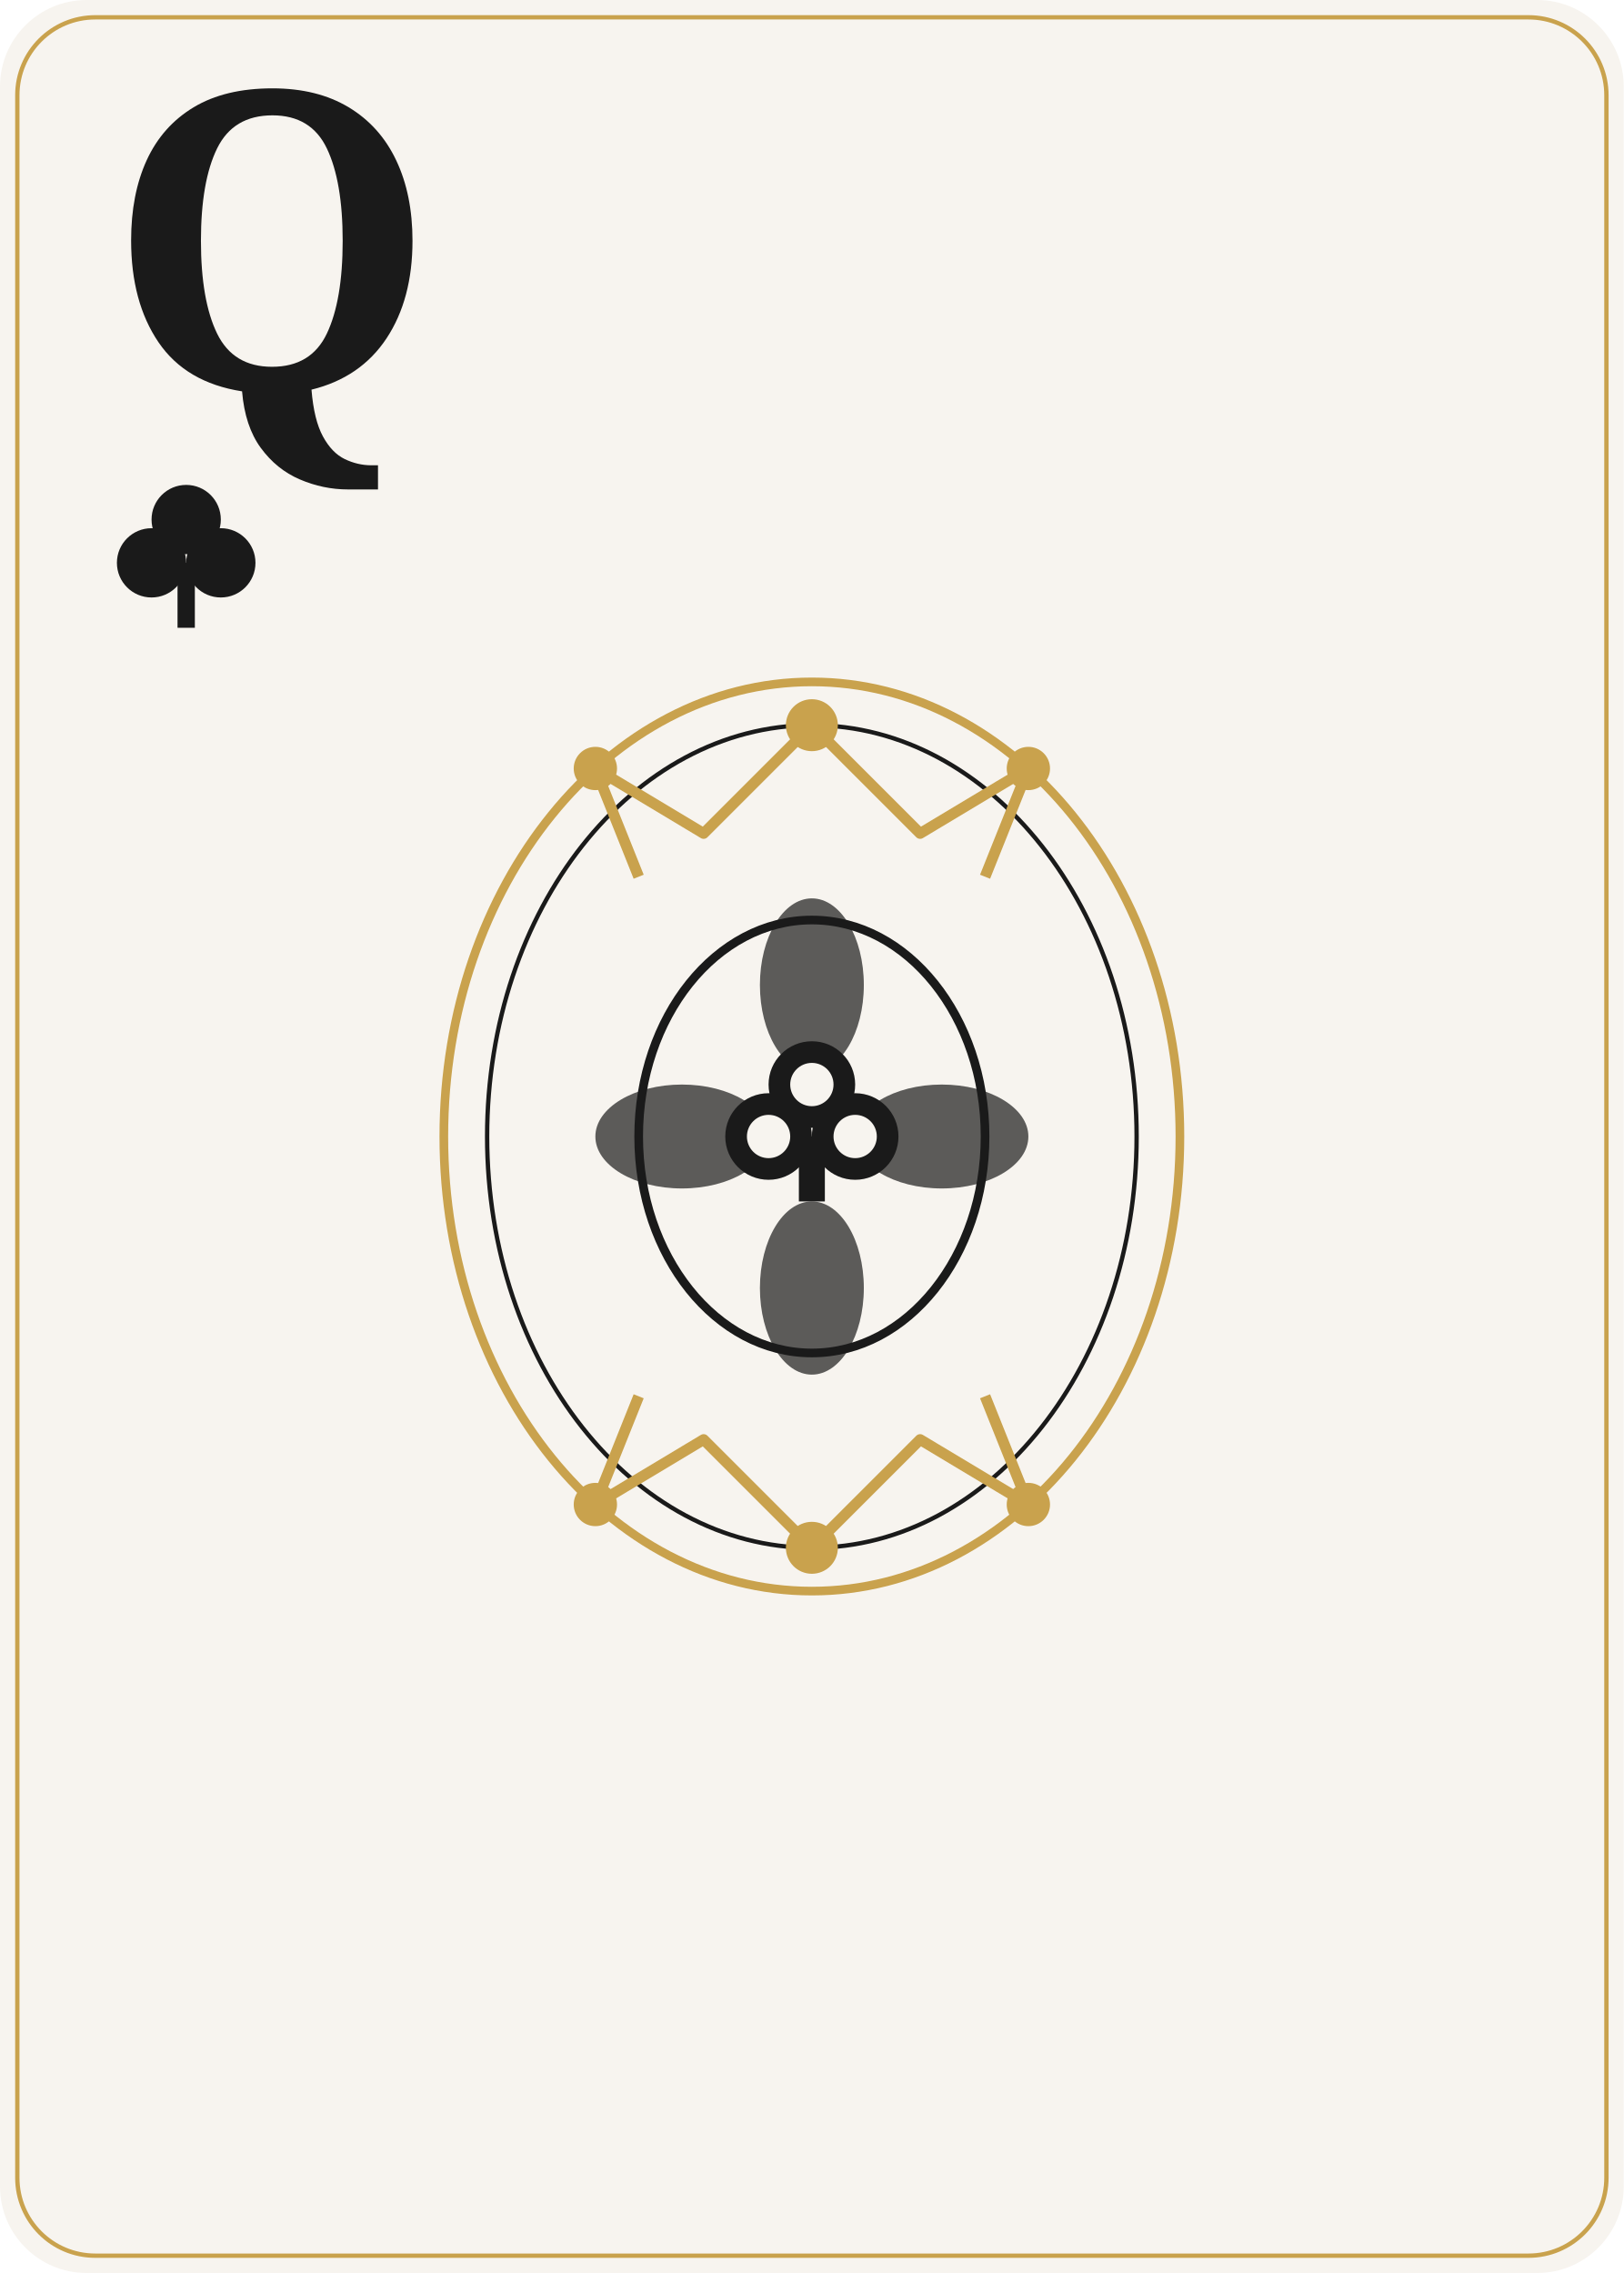
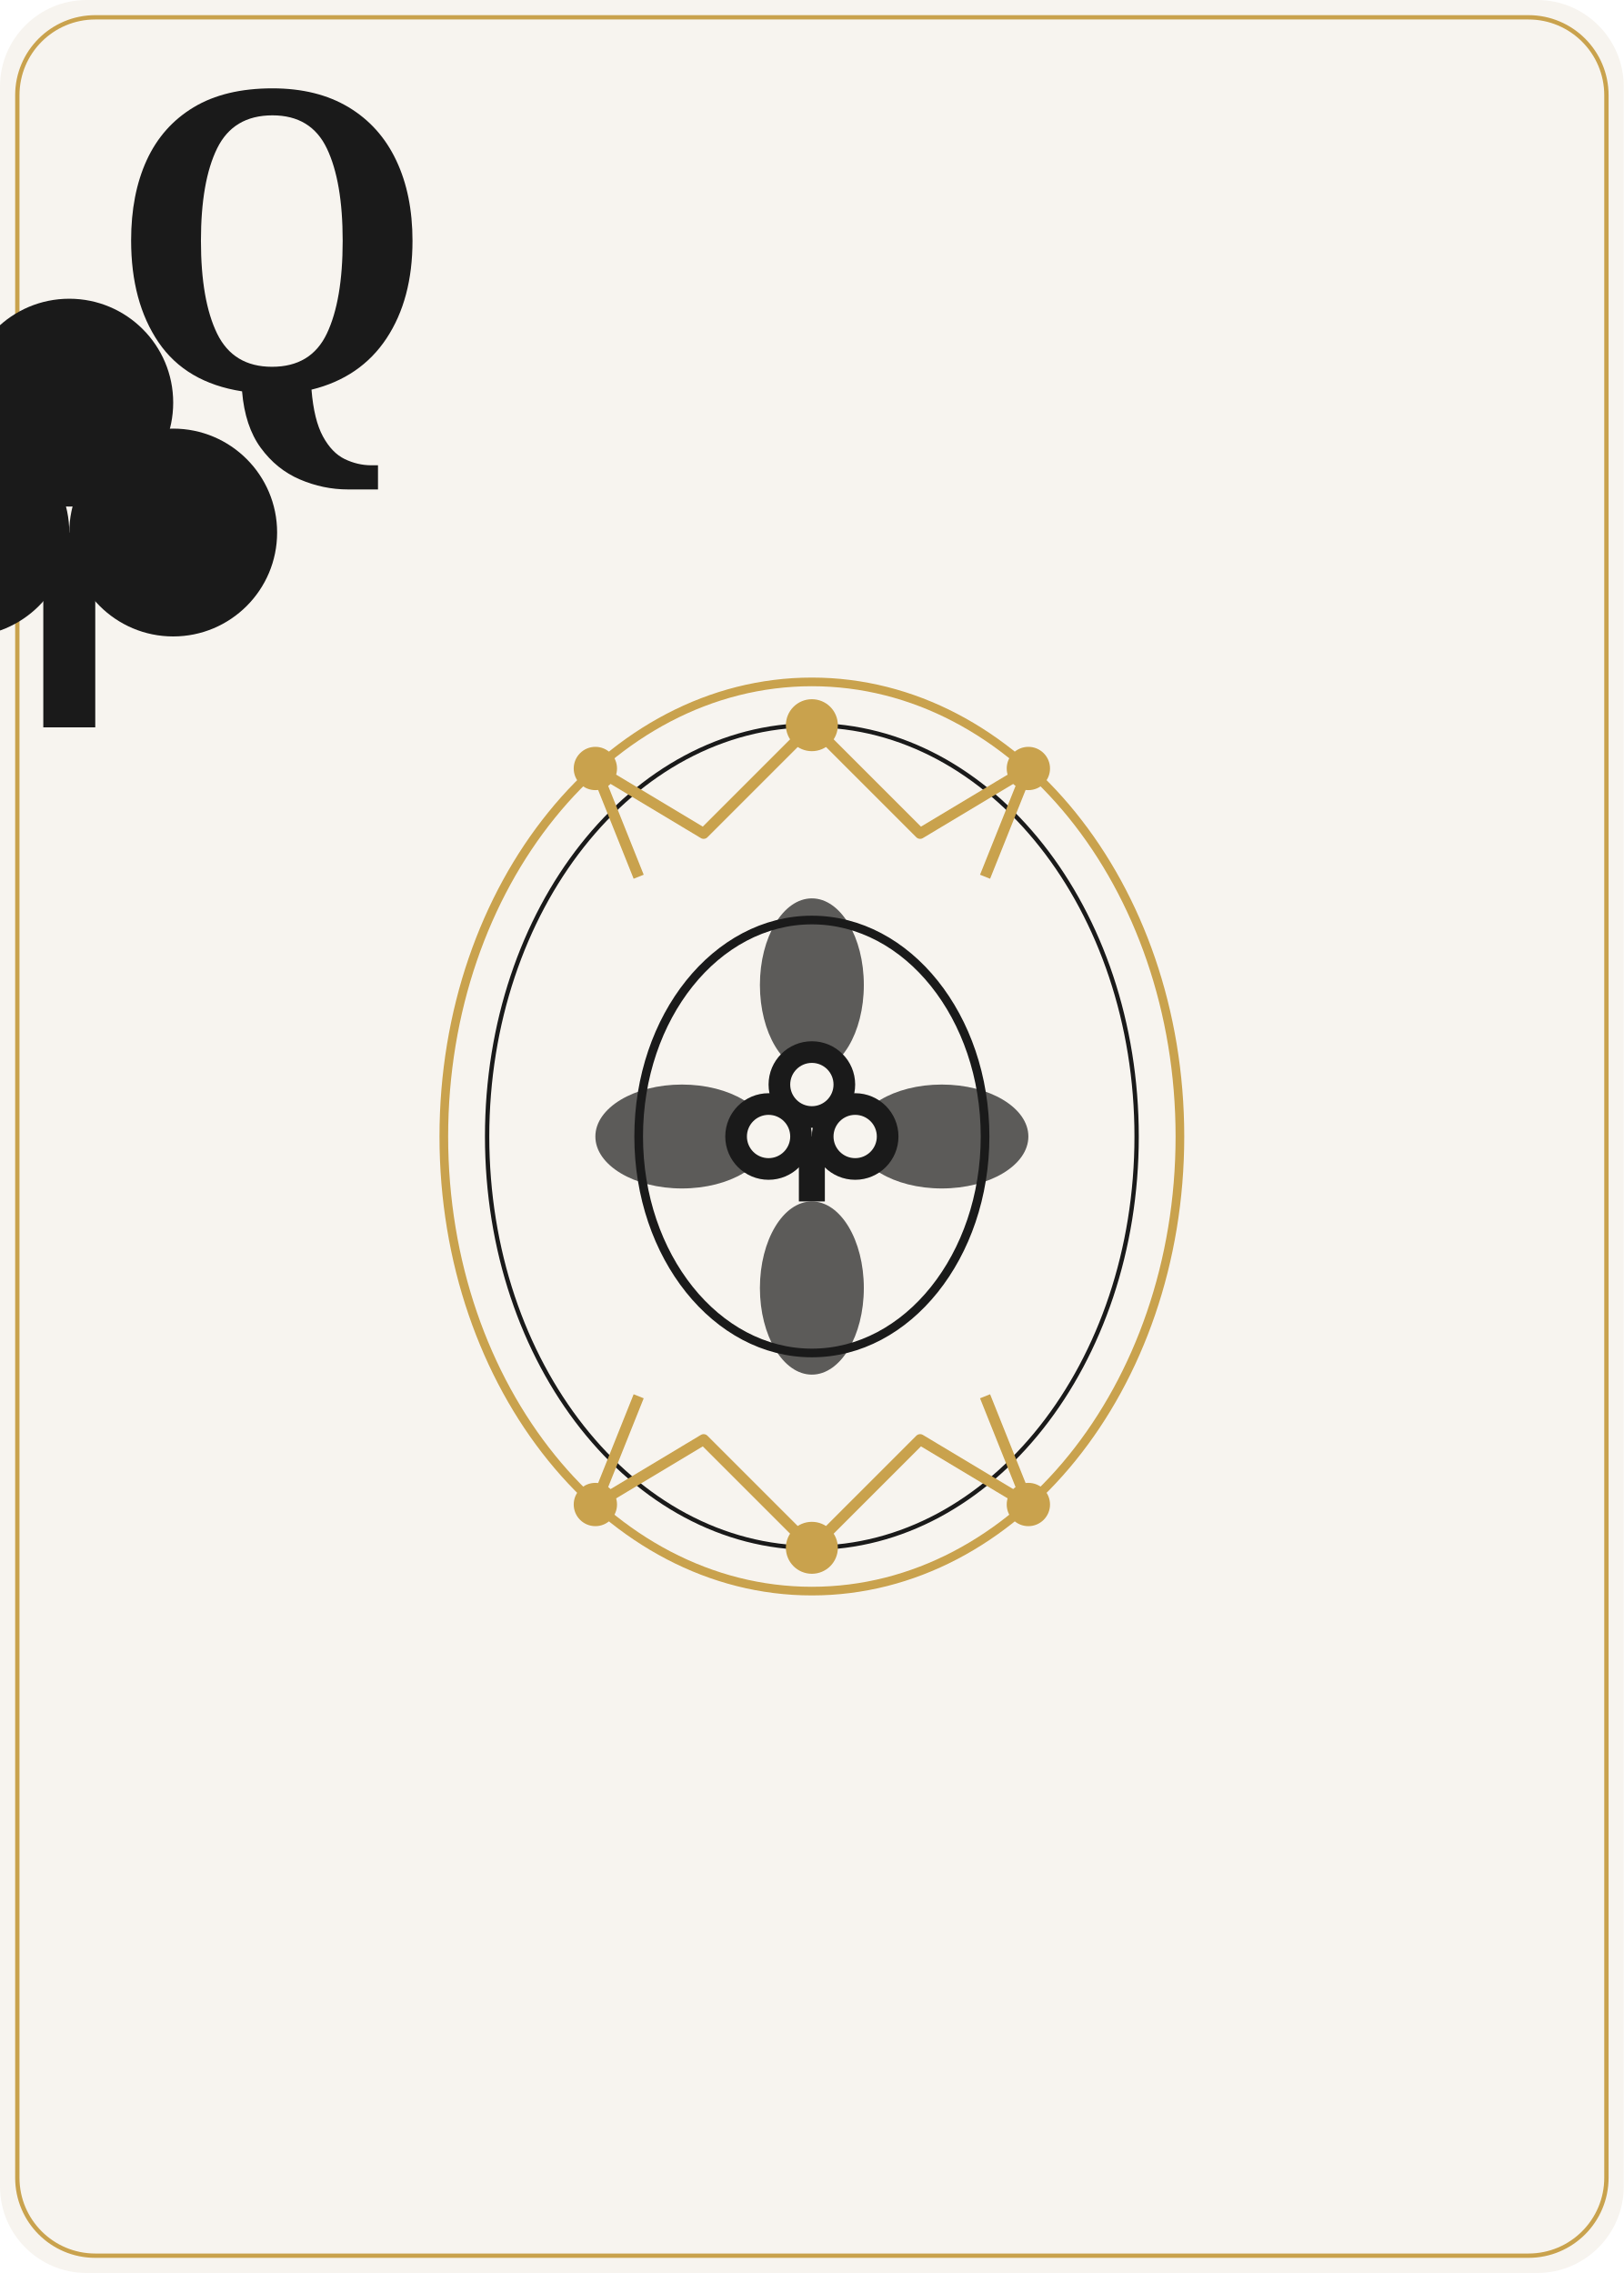
<svg xmlns="http://www.w3.org/2000/svg" viewBox="0 0 375 525" width="375" height="525">
  <rect x="0" y="0" width="375" height="525" rx="20" ry="20" fill="#F7F4EF" />
  <rect x="4" y="4" width="367" height="517" rx="18" ry="18" fill="none" stroke="#C9A24D" stroke-width="1" />
  <g transform="translate(25, 90)">
    <text x="0" y="0" font-family="Georgia, serif" font-size="96" font-weight="bold" fill="#1A1A1A">Q</text>
-     <g transform="translate(18, 40)">
+     <g transform="translate(-9, 33) scale(3)">
      <circle cx="0" cy="-10" r="8" fill="#1A1A1A" />
      <circle cx="-8" cy="0" r="8" fill="#1A1A1A" />
      <circle cx="8" cy="0" r="8" fill="#1A1A1A" />
      <rect x="-2" y="0" width="4" height="15" fill="#1A1A1A" />
    </g>
  </g>
  <g transform="translate(187.5, 262.5)">
    <ellipse cx="0" cy="0" rx="85" ry="105" fill="none" stroke="#C9A24D" stroke-width="2" />
    <ellipse cx="0" cy="0" rx="75" ry="95" fill="none" stroke="#1A1A1A" stroke-width="1" />
    <path d="M-40 -60 L-50 -85 L-25 -70 L0 -95 L25 -70 L50 -85 L40 -60" fill="none" stroke="#C9A24D" stroke-width="2.5" stroke-linejoin="round" />
    <circle cx="-50" cy="-85" r="5" fill="#C9A24D" />
    <circle cx="0" cy="-95" r="6" fill="#C9A24D" />
    <circle cx="50" cy="-85" r="5" fill="#C9A24D" />
    <ellipse cx="0" cy="0" rx="40" ry="50" fill="none" stroke="#1A1A1A" stroke-width="2" />
    <ellipse cx="0" cy="-35" rx="12" ry="20" fill="#1A1A1A" opacity="0.7" />
    <ellipse cx="0" cy="35" rx="12" ry="20" fill="#1A1A1A" opacity="0.7" />
    <ellipse cx="-30" cy="0" rx="20" ry="12" fill="#1A1A1A" opacity="0.7" />
    <ellipse cx="30" cy="0" rx="20" ry="12" fill="#1A1A1A" opacity="0.7" />
    <circle cx="0" cy="-12" r="10" fill="#1A1A1A" />
    <circle cx="-10" cy="0" r="10" fill="#1A1A1A" />
    <circle cx="10" cy="0" r="10" fill="#1A1A1A" />
    <rect x="-3" y="0" width="6" height="15" fill="#1A1A1A" />
    <circle cx="0" cy="-12" r="5" fill="#F7F4EF" />
    <circle cx="-10" cy="0" r="5" fill="#F7F4EF" />
    <circle cx="10" cy="0" r="5" fill="#F7F4EF" />
    <path d="M-40 60 L-50 85 L-25 70 L0 95 L25 70 L50 85 L40 60" fill="none" stroke="#C9A24D" stroke-width="2.5" stroke-linejoin="round" />
    <circle cx="-50" cy="85" r="5" fill="#C9A24D" />
    <circle cx="0" cy="95" r="6" fill="#C9A24D" />
    <circle cx="50" cy="85" r="5" fill="#C9A24D" />
  </g>
</svg>
